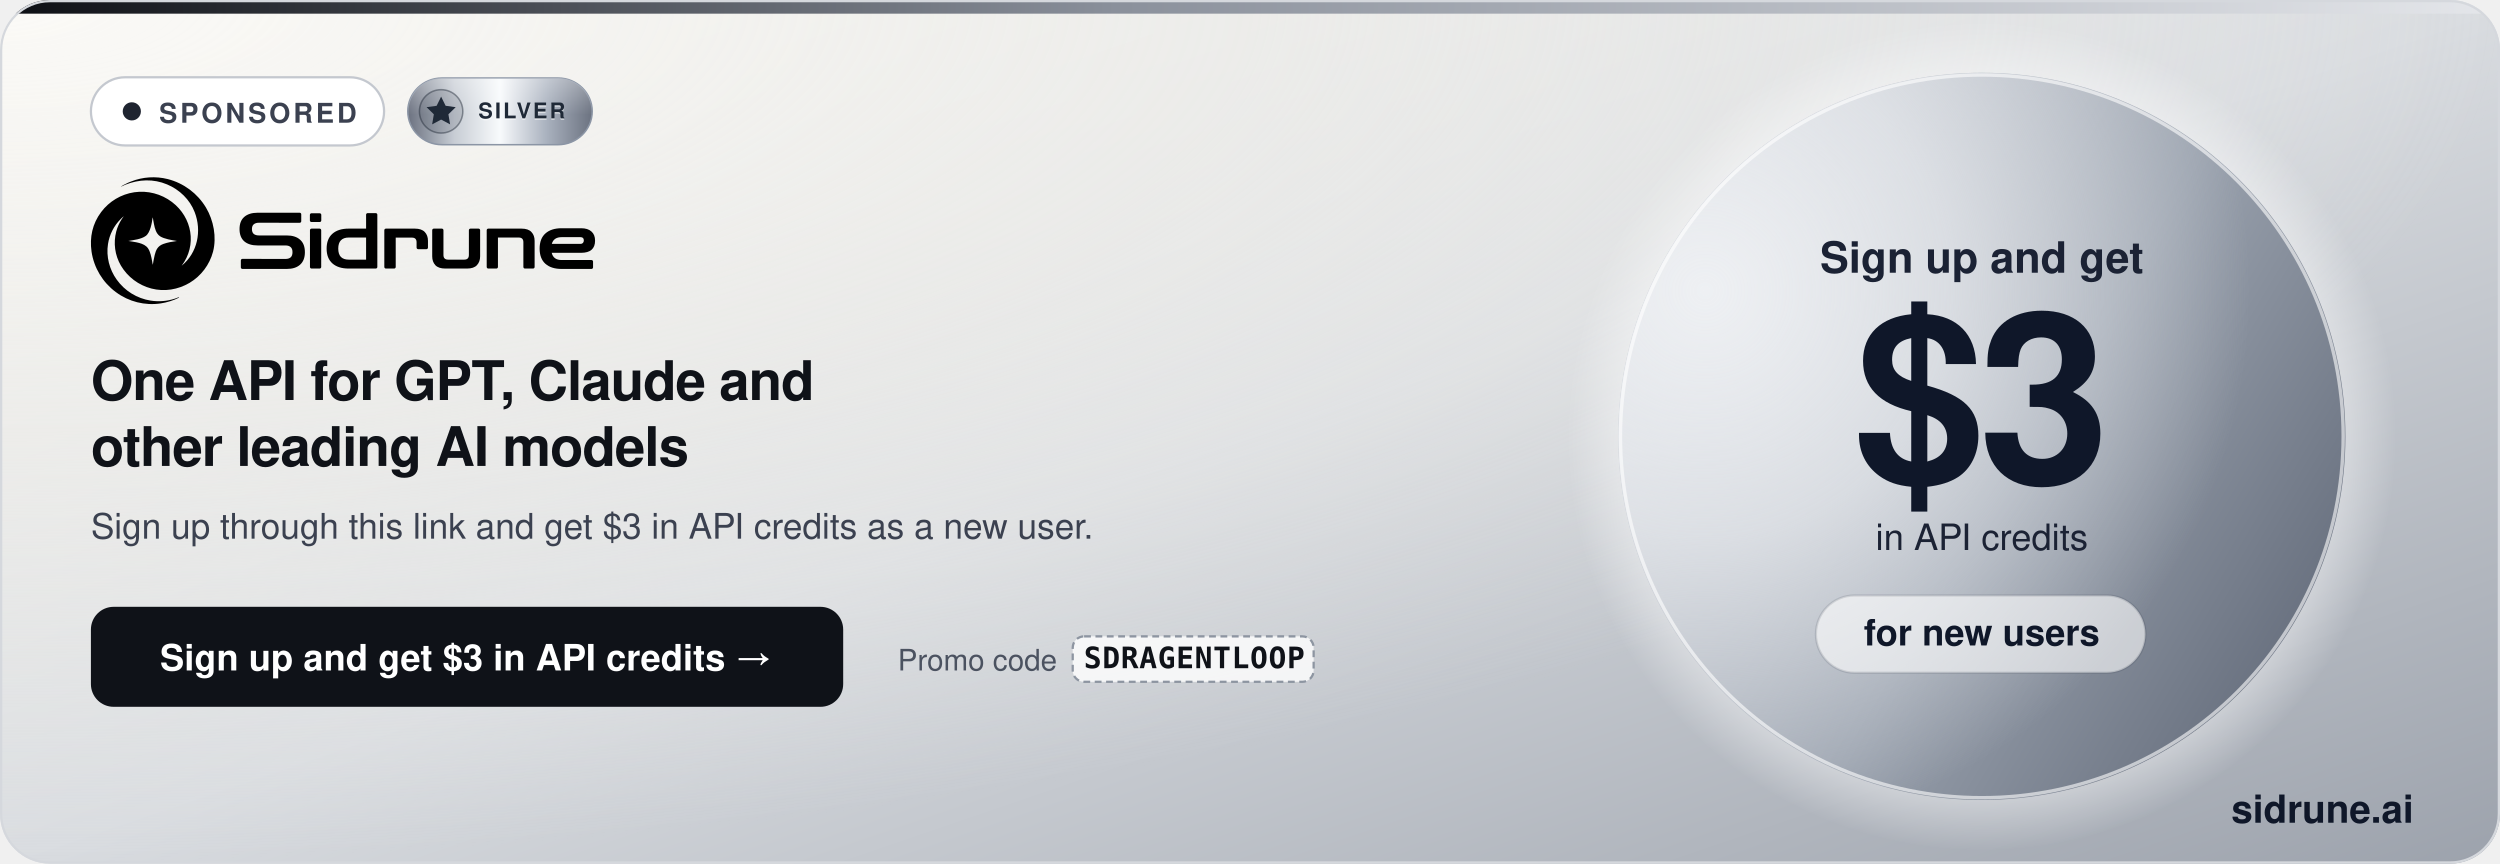
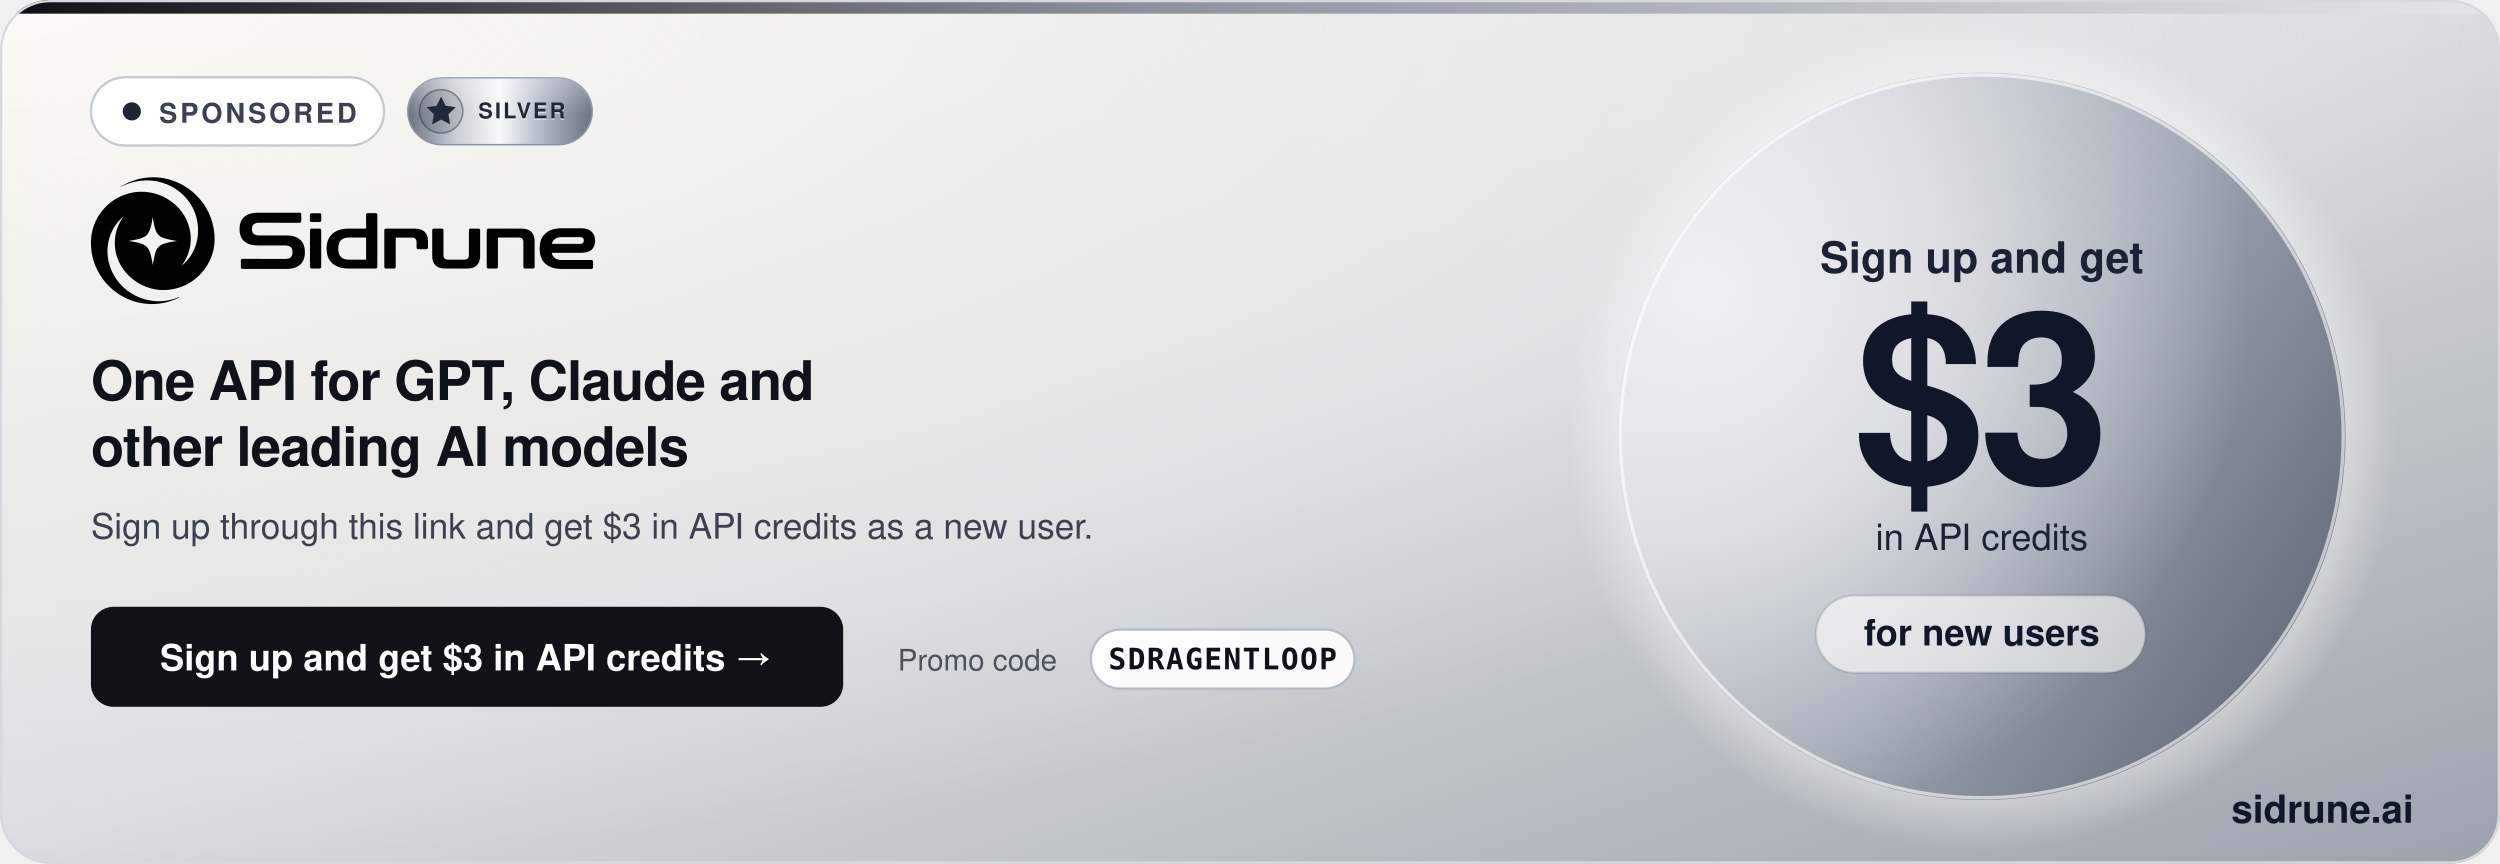
<svg xmlns="http://www.w3.org/2000/svg" width="1100" height="380" viewBox="0 0 1100 380" role="img" aria-label="Sidrune AI (Silver Sponsor): One API for GPT, Claude and other leading AI models. Sign up and get $3 in API credits.">
  <defs>
    <linearGradient id="bg" x1="0" y1="0" x2="1" y2="1">
      <stop offset="0" stop-color="#f4f3ef" />
      <stop offset=".5" stop-color="#d9dce0" />
      <stop offset="1" stop-color="#9ca2ac" />
    </linearGradient>
    <radialGradient id="hl" cx="0" cy="0" r="1" gradientUnits="objectBoundingBox">
      <stop offset="0" stop-color="#fbfaf7" />
      <stop offset=".5" stop-color="#f1f0ec" stop-opacity=".6" />
      <stop offset="1" stop-color="#f1f0ec" stop-opacity="0" />
    </radialGradient>
    <linearGradient id="stripe" x1="0" y1="0" x2="1" y2="0">
      <stop offset="0" stop-color="#0b0d12" />
      <stop offset=".45" stop-color="#8b919c" />
      <stop offset="1" stop-color="#e5e7eb" />
    </linearGradient>
    <radialGradient id="orbHl" cx=".12" cy=".3" r=".75">
      <stop offset="0" stop-color="#eef0f3" />
      <stop offset=".45" stop-color="#eef0f3" stop-opacity=".7" />
      <stop offset="1" stop-color="#eef0f3" stop-opacity="0" />
    </radialGradient>
    <linearGradient id="orb" x1="0" y1=".2" x2="1" y2=".8">
      <stop offset="0" stop-color="#c9cdd4" />
      <stop offset=".55" stop-color="#9aa2ae" />
      <stop offset="1" stop-color="#626a79" />
    </linearGradient>
    <radialGradient id="orbGlow" cx=".5" cy=".5" r=".5">
      <stop offset=".88" stop-color="#ffffff" stop-opacity=".35" />
      <stop offset="1" stop-color="#ffffff" stop-opacity="0" />
    </radialGradient>
    <clipPath id="card">
      <rect width="1100" height="380" rx="22" />
    </clipPath>
  </defs>
  <g clip-path="url(#card)">
    <rect width="1100" height="380" fill="url(#bg)" />
    <rect width="1100" height="380" fill="url(#hl)" />
    <rect width="1100" height="6" fill="url(#stripe)" />
    <rect x=".5" y=".5" width="1099" height="379" rx="21.5" fill="none" stroke="#d5d8dd" />
  </g>
  <rect x="40" y="34" width="129" height="30" rx="15" fill="#ffffff" stroke="#c4c8cf" />
  <circle cx="58" cy="49" r="4" fill="#1f2430" />
  <text x="70" y="54" font-family="-apple-system, BlinkMacSystemFont, 'Segoe UI', Helvetica, Arial, sans-serif" font-size="12" font-weight="700" letter-spacing="1.3" fill="#3b4150">SPONSORED</text>
  <svg x="179" y="34" width="82" height="30" viewBox="0 0 120 44">
    <defs>
      <linearGradient id="bm" x1="0" y1="0" x2="1" y2="0">
        <stop offset="0.00" stop-color="#6b7280" />
        <stop offset="0.25" stop-color="#c7ccd4" />
        <stop offset="0.50" stop-color="#f8fafc" />
        <stop offset="0.75" stop-color="#aab2bf" />
        <stop offset="1.00" stop-color="#6b7280" />
      </linearGradient>
      <linearGradient id="bs" x1="0" y1="0" x2="0" y2="1">
        <stop offset="0" stop-color="#fff" stop-opacity=".32" />
        <stop offset=".55" stop-color="#fff" stop-opacity="0" />
      </linearGradient>
    </defs>
    <rect x=".5" y=".5" width="119" height="43" rx="22" fill="url(#bm)" stroke="#8b95a5" />
    <rect x=".5" y=".5" width="119" height="43" rx="22" fill="url(#bs)" />
    <circle cx="22" cy="22" r="14" fill="#1f2937" fill-opacity=".14" stroke="#1f2937" stroke-opacity=".45" />
    <path d="M22 12.5l2.9 5.9 6.5.9-4.7 4.6 1.1 6.5L22 27.3l-5.8 3.1 1.1-6.5-4.7-4.6 6.5-.9z" fill="#1f2937" />
    <text x="46" y="27.5" text-anchor="start" font-family="-apple-system, BlinkMacSystemFont, 'Segoe UI', Helvetica, Arial, sans-serif" font-size="14" font-weight="800" letter-spacing="1.4" fill="#ffffff" fill-opacity=".55">SILVER</text>
    <text x="46" y="26.5" text-anchor="start" font-family="-apple-system, BlinkMacSystemFont, 'Segoe UI', Helvetica, Arial, sans-serif" font-size="14" font-weight="800" letter-spacing="1.4" fill="#1f2937">SILVER</text>
  </svg>
  <svg x="40" y="78" width="222" height="56" viewBox="0 0 555 140" fill="none">
    <path d="M166.677 100.837C165.714 100.837 164.933 100.056 164.933 99.093V91.495C164.933 90.531 165.716 89.75 166.68 89.752L213.976 89.834C216.478 89.834 218.383 89.265 219.691 88.128C221.055 86.934 221.738 85.029 221.738 82.413C221.738 79.798 221.055 77.921 219.691 76.784C218.383 75.59 216.478 74.993 213.976 74.993H183.442C177.13 74.993 172.212 73.486 168.686 70.473C165.218 67.402 163.483 62.91 163.483 56.997C163.483 51.083 165.218 46.619 168.686 43.606C172.212 40.535 177.13 39 183.442 39H229.632C230.595 39 231.376 39.781 231.376 40.744V48.341C231.376 49.305 230.593 50.087 229.629 50.085L184.892 50.003C182.447 50.003 180.542 50.571 179.177 51.709C177.812 52.789 177.13 54.551 177.13 56.997C177.13 59.442 177.812 61.233 179.177 62.37C180.542 63.45 182.447 63.99 184.892 63.99H215.426C221.738 63.99 226.628 65.554 230.096 68.682C233.622 71.752 235.384 76.329 235.384 82.413C235.384 88.441 233.622 93.018 230.096 96.145C226.628 99.273 221.738 100.837 215.426 100.837H166.677Z" fill="black" />
    <path d="M242.699 100.41C241.736 100.41 240.956 99.629 240.956 98.666V58.228C240.956 57.266 241.736 56.485 242.699 56.485H251.579C252.542 56.485 253.323 57.266 253.323 58.228V98.666C253.323 99.629 252.542 100.41 251.579 100.41H242.699ZM242.614 49.235C241.651 49.235 240.87 48.454 240.87 47.491V41.341C240.87 40.378 241.651 39.597 242.614 39.597H251.665C252.628 39.597 253.408 40.378 253.408 41.341V47.491C253.408 48.454 252.628 49.235 251.665 49.235H242.614Z" fill="black" />
    <path d="M315.064 98.666C315.064 99.629 314.284 100.41 313.321 100.41H302.697V41.17C302.697 40.207 303.478 39.426 304.441 39.426H313.321C314.284 39.426 315.064 40.207 315.064 41.17V98.666ZM312.932 100.41H283.506C275.887 100.41 269.945 98.534 265.68 94.781C261.416 91.028 259.283 85.598 259.283 78.49C259.283 71.326 261.416 65.867 265.68 62.114C269.945 58.361 275.887 56.485 283.506 56.485H312.079V66.293H283.506C279.81 66.293 276.967 67.317 274.977 69.364C273.044 71.354 272.077 74.396 272.077 78.49C272.077 82.527 273.044 85.569 274.977 87.616C276.967 89.606 279.81 90.602 283.506 90.602H312.932V100.41Z" fill="black" />
    <path d="M324.496 100.41C323.533 100.41 322.753 99.629 322.753 98.666V58.228C322.753 57.266 323.533 56.485 324.496 56.485H356.358C361.304 56.485 364.944 57.736 367.275 60.238C369.606 62.683 370.772 65.924 370.772 69.961V77.344C370.772 78.306 369.991 79.087 369.028 79.087H359.978C359.015 79.087 358.234 78.306 358.234 77.344V71.496C358.234 68.085 356.528 66.379 353.116 66.379H335.29V98.666C335.29 99.629 334.51 100.41 333.547 100.41H324.496Z" fill="black" />
    <path d="M389.841 100.41C384.837 100.41 381.17 99.159 378.839 96.657C376.564 94.155 375.427 90.914 375.427 86.934V58.228C375.427 57.266 376.208 56.485 377.171 56.485H386.051C387.014 56.485 387.794 57.266 387.794 58.228V85.484C387.794 88.896 389.5 90.602 392.912 90.602H410.652C414.064 90.602 415.77 88.896 415.77 85.484V58.228C415.77 57.266 416.551 56.485 417.514 56.485H426.394C427.357 56.485 428.137 57.266 428.137 58.228V86.934C428.137 90.914 426.972 94.155 424.64 96.657C422.366 99.159 418.727 100.41 413.723 100.41H389.841Z" fill="black" />
    <path d="M437.111 100.41C436.148 100.41 435.368 99.629 435.368 98.666V58.228C435.368 57.266 436.148 56.485 437.111 56.485H473.664C478.668 56.485 482.307 57.736 484.581 60.238C486.913 62.683 488.078 65.924 488.078 69.961V98.666C488.078 99.629 487.298 100.41 486.335 100.41H477.455C476.492 100.41 475.711 99.629 475.711 98.666V71.411C475.711 67.999 474.005 66.293 470.593 66.293H447.735V98.666C447.735 99.629 446.954 100.41 445.991 100.41H437.111Z" fill="black" />
    <path d="M517.816 100.837C510.196 100.837 504.254 98.96 499.99 95.207C495.725 91.398 493.593 85.825 493.593 78.49C493.593 71.098 495.725 65.526 499.99 61.773C504.254 57.963 510.196 56.058 517.816 56.058H539.139C544.142 56.058 547.952 57.252 550.568 59.641C553.24 61.972 554.576 65.327 554.576 69.705C554.576 78.632 549.431 83.096 539.139 83.096H506.898C508.092 88.384 511.732 91.028 517.816 91.028H550.615C551.578 91.028 552.359 91.809 552.359 92.772V99.093C552.359 100.056 551.578 100.837 550.615 100.837H517.816ZM517.816 65.867C511.959 65.867 508.348 68.34 506.984 73.287H538.542C539.679 73.287 540.56 72.946 541.186 72.264C541.868 71.582 542.209 70.643 542.209 69.449C542.209 67.061 540.987 65.867 538.542 65.867H517.816Z" fill="black" />
    <path d="M44.235 4.62C57.028 -0.439 71.083 -1.37 84.431 1.959C102.102 6.455 117.272 17.769 126.62 33.424C134.978 47.528 138.457 65.863 134.342 81.855C130.526 96.213 121.258 108.516 108.509 116.146C95.806 123.62 80.882 126.1 66.54 122.379C52.503 118.74 40.467 109.71 33.048 97.25C26.378 85.884 24.518 72.327 27.88 59.584C29.178 54.732 31.242 50.118 33.993 45.916C34.731 44.782 35.467 43.866 36.214 42.792C35.207 43.522 33.599 45.121 32.666 46.041C25.255 53.469 20.397 63.061 18.795 73.431C16.612 87.065 20.342 101.499 28.415 112.644C37.254 124.995 50.679 133.285 65.682 135.653C74.662 137.077 83.854 136.328 92.486 133.47C93.365 133.172 95.763 132.362 96.456 131.989C96.933 132.112 96.806 132.004 97.019 132.348C91.26 135.385 83.354 137.791 76.921 138.736C59.442 141.385 41.63 136.914 27.473 126.325C12.951 115.619 3.306 99.556 0.684 81.705C-1.565 66.004 1.674 51.04 11.267 38.264C20.077 26.48 33.185 18.653 47.737 16.483C62.406 14.368 77.311 18.219 89.12 27.175C111.458 44.057 116.927 74.736 99.793 97.321C117.364 83.149 122.142 59.018 114.144 38.348C108.756 24.424 97.499 13.624 83.816 7.87C68.723 1.524 52.871 2.234 37.835 8.202C36.673 8.834 34.601 9.749 33.371 10.282L33.203 10.144C34.126 9.347 36.995 7.82 37.875 7.471C39.544 6.475 42.38 5.353 44.235 4.62ZM67.894 44.065C67.176 49.953 65.386 60.824 60.353 64.501C55.298 68.195 47.264 68.949 41.227 70.067C48.218 71.333 58.62 71.916 62.842 78.202C65.392 81.998 66.472 87.689 67.296 92.138C67.441 92.918 67.81 95.783 68.014 96.31C68.294 95.761 68.704 92.575 68.847 91.769C69.222 89.679 69.659 87.602 70.16 85.539C71.579 79.728 73.544 75.638 79.586 73.379C83.966 71.742 89.967 70.69 94.641 70.088C89.253 69.155 80.571 67.888 76.079 64.905C74.935 64.147 73.944 63.179 73.157 62.054C70.309 58.051 69.553 52.355 68.647 47.644C68.542 47.099 68.192 44.35 67.894 44.065ZM33.197 10.339C33.114 10.359 33.17 10.352 33.028 10.311C33.061 10.274 33.101 10.236 33.147 10.194L33.197 10.339ZM33.203 10.144C33.183 10.161 33.165 10.178 33.147 10.194L33.134 10.157L33.171 10.118L33.203 10.144Z" fill="black" />
  </svg>
  <text x="40" y="176" font-family="-apple-system, BlinkMacSystemFont, 'Segoe UI', Helvetica, Arial, sans-serif" font-size="24" font-weight="800" letter-spacing="-0.4" fill="#0f1218">One API for GPT, Claude and</text>
  <text x="40" y="205" font-family="-apple-system, BlinkMacSystemFont, 'Segoe UI', Helvetica, Arial, sans-serif" font-size="24" font-weight="800" letter-spacing="-0.4" fill="#0f1218">other leading AI models</text>
  <text x="40" y="237" font-family="-apple-system, BlinkMacSystemFont, 'Segoe UI', Helvetica, Arial, sans-serif" font-size="15.5" fill="#3b4150">Sign up through this link and get $3 in API credits as a new user.</text>
  <rect x="40" y="267" width="331" height="44" rx="10" fill="#0f1218" />
  <text x="205" y="295" text-anchor="middle" font-family="-apple-system, BlinkMacSystemFont, 'Segoe UI', Helvetica, Arial, sans-serif" font-size="16" font-weight="800" fill="#ffffff">Sign up and get $3 in API credits →</text>
  <text x="395" y="295" font-family="-apple-system, BlinkMacSystemFont, 'Segoe UI', Helvetica, Arial, sans-serif" font-size="13" fill="#4b5260">Promo code</text>
-   <rect x="472" y="280" width="106" height="20" rx="5" fill="#ffffff" fill-opacity=".8" stroke="#8d95a1" stroke-width="1" stroke-dasharray="3 2" />
-   <text x="525.5" y="294" text-anchor="middle" font-family="'SF Mono', ui-monospace, Menlo, Consolas, monospace" font-size="13" font-weight="800" letter-spacing=".3" fill="#0f1218">SDRAGENTLOOP</text>
+   <rect x="480" y="277" width="116" height="26" rx="13" fill="#ffffff" fill-opacity=".92" stroke="#b4bbc6" stroke-width="1" />
+   <text x="538" y="294.5" text-anchor="middle" font-family="'SF Mono', ui-monospace, Menlo, Consolas, monospace" font-size="13" font-weight="800" letter-spacing=".6" fill="#0f1218">SDRAGENTLOOP</text>
  <circle cx="872" cy="192" r="182" fill="url(#orbGlow)" />
  <circle cx="872" cy="192" r="160" fill="url(#orb)" />
  <circle cx="872" cy="192" r="160" fill="url(#orbHl)" />
  <circle cx="872" cy="192" r="159" fill="none" stroke="#ffffff" stroke-opacity=".6" stroke-width="1.5" />
  <text x="872" y="120" text-anchor="middle" font-family="-apple-system, BlinkMacSystemFont, 'Segoe UI', Helvetica, Arial, sans-serif" font-size="19.0" font-weight="600" fill="#1b2234">Sign up and get</text>
  <text x="872" y="212" text-anchor="middle" font-family="-apple-system, BlinkMacSystemFont, 'Segoe UI', Helvetica, Arial, sans-serif" font-size="104" font-weight="800" letter-spacing="-3" fill="#0f1729">$3</text>
  <text x="872" y="242" text-anchor="middle" font-family="-apple-system, BlinkMacSystemFont, 'Segoe UI', Helvetica, Arial, sans-serif" font-size="16" fill="#1b2234">in API credits</text>
  <rect x="799" y="262" width="145" height="34" rx="17" fill="#ffffff" fill-opacity=".6" stroke="#0f1729" stroke-opacity=".12" />
  <text x="872" y="284" text-anchor="middle" font-family="-apple-system, BlinkMacSystemFont, 'Segoe UI', Helvetica, Arial, sans-serif" font-size="16" font-weight="700" fill="#0f1729">for new users</text>
  <text x="1062" y="362" text-anchor="end" font-family="-apple-system, BlinkMacSystemFont, 'Segoe UI', Helvetica, Arial, sans-serif" font-size="17" font-weight="800" fill="#0f1729">sidrune.ai</text>
</svg>
